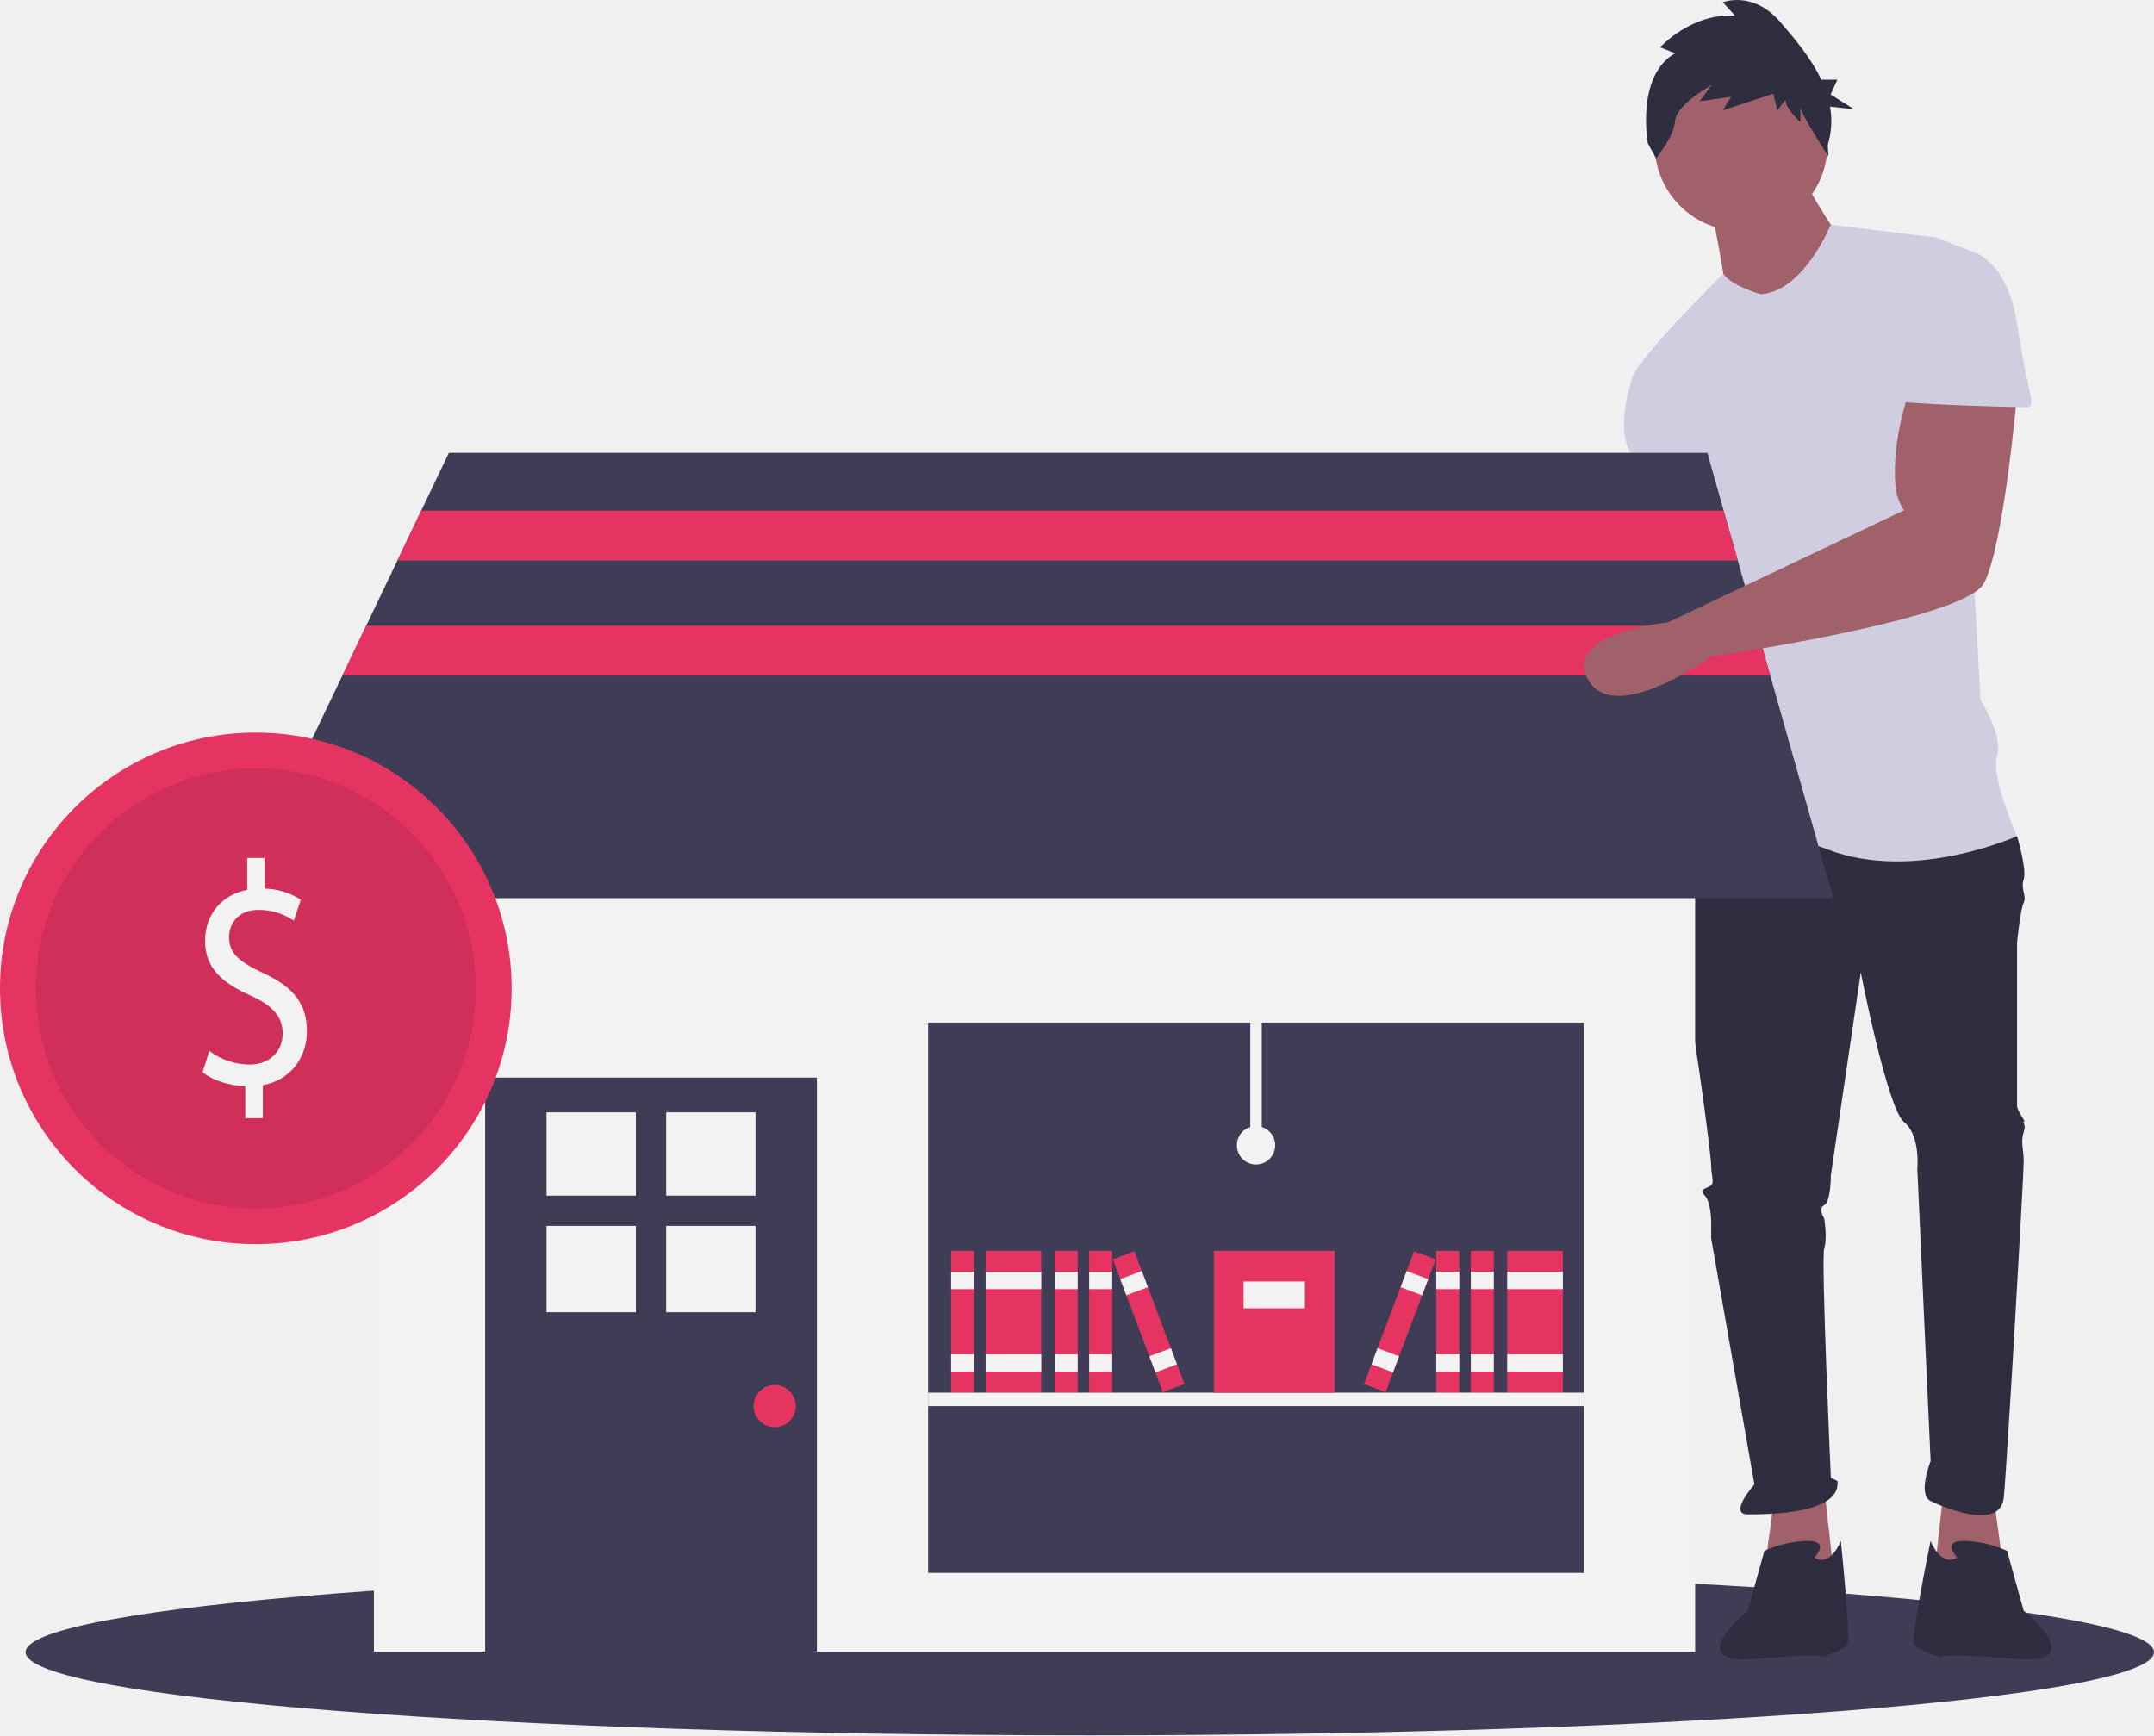
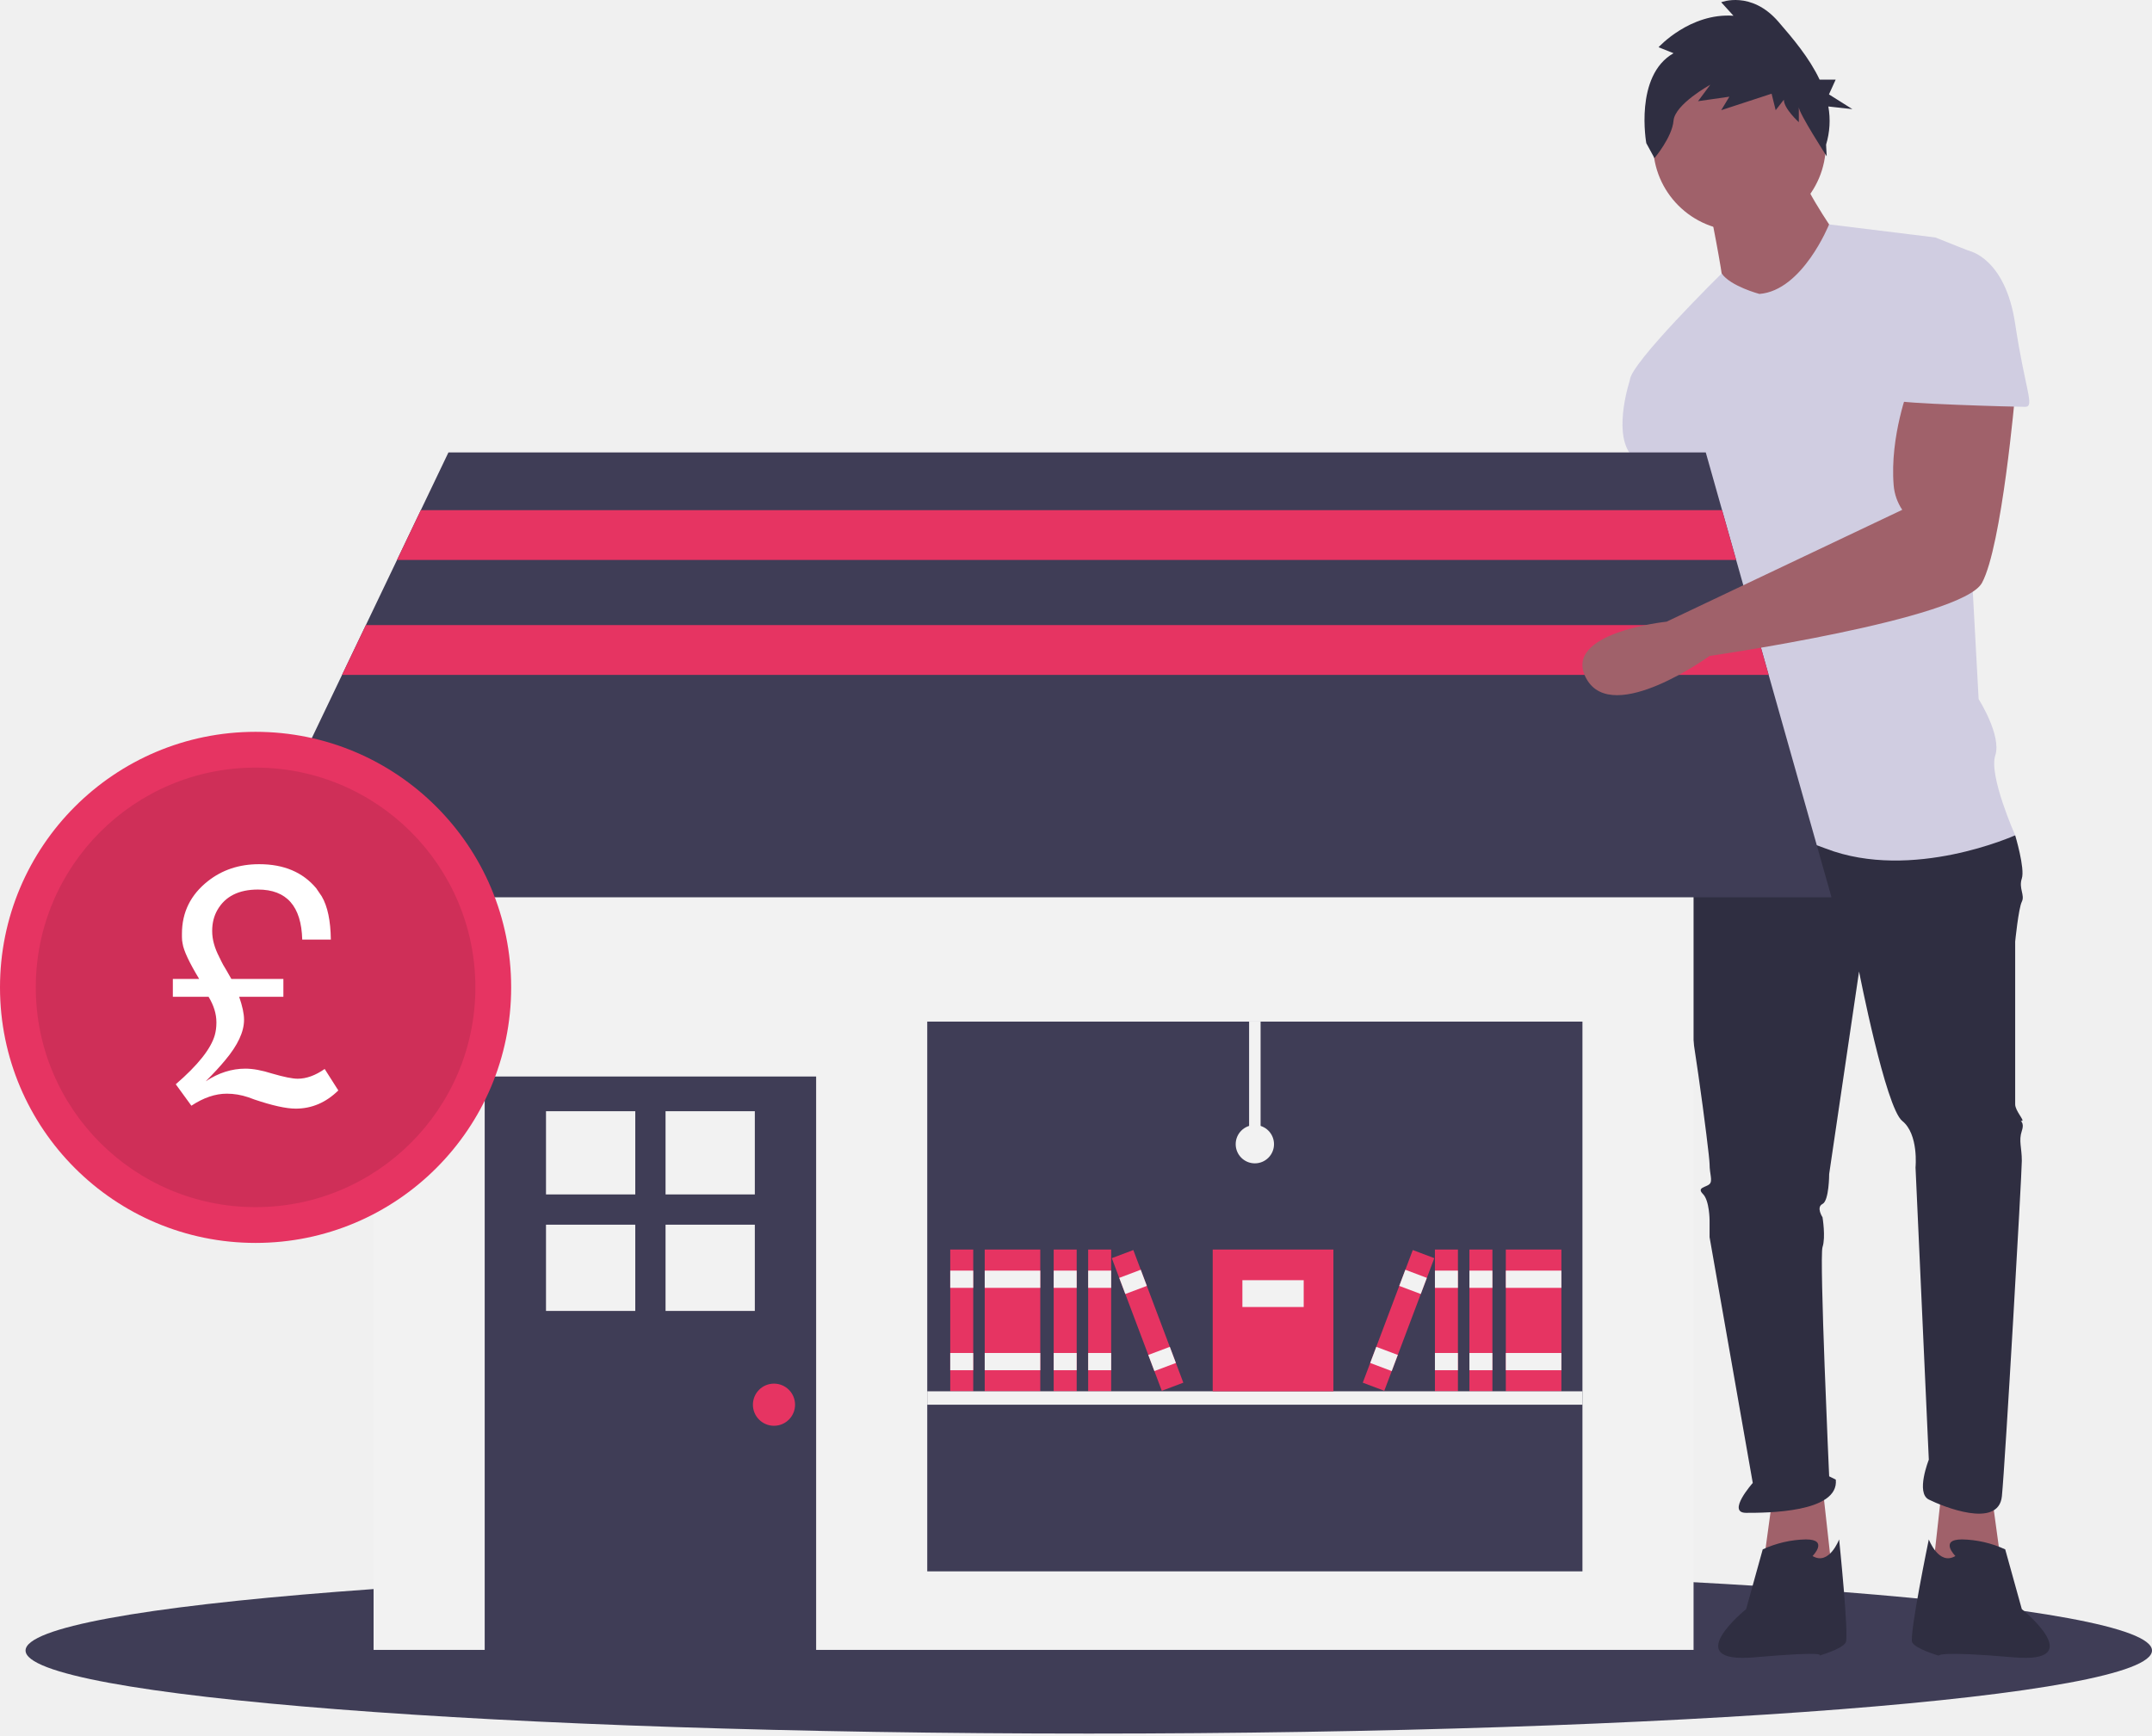
- <svg xmlns="http://www.w3.org/2000/svg" id="b582dbfc-ed60-4217-aa06-1e10ec960023" data-name="Layer 1" width="842" height="678.376" viewBox="0 0 842 678.376">
-   <ellipse cx="426" cy="645.876" rx="416" ry="32.5" fill="#3f3d56" />
-   <polygon points="779.369 585.5 783.268 614.093 755.975 616.692 759.874 581.601 779.369 585.5" fill="#a0616a" />
-   <path d="M829.702,303.812s2.599,35.091,2.599,36.391S814.106,431.18,814.106,431.18s-25.993,49.387,0,48.088,18.195-46.788,18.195-46.788l27.293-75.381-11.697-53.286Z" transform="translate(-179 -110.8118)" fill="#a0616a" />
-   <polygon points="693.591 585.5 689.692 614.093 716.985 616.692 713.086 581.601 693.591 585.5" fill="#a0616a" />
-   <path d="M842.698,428.581l-6.498,9.098s-3.899,38.99,0,51.987,11.697,72.781,11.697,76.68,1.3,6.498,0,7.798-5.199,1.3-2.599,3.899,2.599,10.397,2.599,10.397V594.938l16.896,96.175s-10.397,11.697-2.599,11.697,36.391,0,35.091-12.997l-2.599-1.3s-3.899-85.778-2.599-89.677,0-11.697,0-11.697-2.599-3.899,0-5.199,2.599-11.697,2.599-11.697l11.697-79.28s10.397,53.286,16.896,58.485,5.199,18.195,5.199,18.195l5.199,114.371s-5.199,12.997,0,15.596,27.293,11.697,28.593-1.3,7.798-126.068,7.798-131.266-1.3-7.798,0-11.697-1.3-3.899,0-3.899-2.599-3.899-2.599-6.498V479.268s1.3-12.997,2.599-15.596-1.3-5.199,0-9.098-2.599-16.896-2.599-16.896l-58.485-15.596Z" transform="translate(-179 -110.8118)" fill="#2f2e41" />
-   <path d="M888.187,719.706s6.498-6.498-2.599-6.498a42.303,42.303,0,0,0-16.896,3.899l-6.498,23.394S835.55,761.945,865.442,759.346s25.344-.65,25.344-.65,9.098-2.599,10.397-5.199-2.599-40.29-2.599-40.29S894.685,723.605,888.187,719.706Z" transform="translate(-179 -110.8118)" fill="#2f2e41" />
-   <path d="M944.072,719.706s-6.498-6.498,2.599-6.498a42.303,42.303,0,0,1,16.896,3.899l6.498,23.394s26.643,21.445-3.249,18.845-29.243-.65-29.243-.65-9.098-2.599-10.397-5.199,6.498-40.29,6.498-40.29S937.574,723.605,944.072,719.706Z" transform="translate(-179 -110.8118)" fill="#2f2e41" />
-   <circle cx="680.594" cy="56.536" r="33.791" fill="#a0616a" />
-   <path d="M847.897,192.041s5.199,25.993,5.199,29.892,22.094,15.596,22.094,15.596l24.694-31.192s-15.596-22.094-15.596-27.293Z" transform="translate(-179 -110.8118)" fill="#a0616a" />
-   <path d="M867.392,225.832s-11.328-3.015-14.761-8.006c0,0-35.926,35.299-35.926,41.797l28.593,50.687s0,18.195,2.599,19.495,0,0,0,5.199-7.798,38.99-5.199,44.189,5.199,1.3,2.599,9.098-9.098,49.387-9.098,49.387,23.394-7.798,57.185,5.199,74.081-5.199,74.081-5.199-10.397-23.394-7.798-31.192-6.498-22.094-6.498-22.094l-6.498-119.569s9.098-53.286,2.599-55.886L936.274,203.738l-41.621-5.115S884.288,224.533,867.392,225.832Z" transform="translate(-179 -110.8118)" fill="#d0cde1" />
-   <path d="M829.702,250.526l-12.997,9.098s-6.498,19.495,0,28.593,9.098,22.094,9.098,22.094l25.993-2.599Z" transform="translate(-179 -110.8118)" fill="#d0cde1" />
-   <path d="M833.794,131.636l-5.862-2.347s12.256-13.493,29.308-12.32l-4.796-5.28s11.723-4.693,22.38,7.626c5.602,6.476,12.084,14.089,16.125,22.664h6.277l-2.62,5.769,9.17,5.769-9.412-1.036a31.921,31.921,0,0,1-.89,14.94l.252,4.56s-10.91-16.879-10.91-19.226v5.867s-5.862-5.28-5.862-8.8l-3.197,4.107-1.599-6.453-19.716,6.453,3.197-5.28-12.256,1.76,4.796-6.453s-13.854,7.627-14.387,14.08c-.533,6.453-7.46,14.666-7.46,14.666l-3.197-5.867S818.341,140.435,833.794,131.636Z" transform="translate(-179 -110.8118)" fill="#2f2e41" />
-   <rect x="146.169" y="282.832" width="516.463" height="362.798" fill="#f2f2f2" />
-   <rect x="189.645" y="421.256" width="129.678" height="226.374" fill="#3f3d56" />
-   <rect x="213.632" y="434.837" width="34.932" height="32.563" fill="#f2f2f2" />
-   <rect x="260.405" y="434.837" width="34.932" height="32.563" fill="#f2f2f2" />
-   <rect x="213.632" y="479.241" width="34.932" height="33.748" fill="#f2f2f2" />
-   <rect x="260.405" y="479.241" width="34.932" height="33.748" fill="#f2f2f2" />
-   <circle cx="302.832" cy="549.684" r="8.245" fill="#e63462" />
-   <rect x="362.799" y="399.767" width="256.357" height="215.13" fill="#3f3d56" />
-   <polygon points="716.602 351.134 92.199 351.134 133.831 264.092 143.148 244.603 155.337 219.117 164.654 199.628 175.455 177.051 667.407 177.051 673.786 199.628 679.295 219.117 686.499 244.603 692.008 264.092 716.602 351.134" fill="#3f3d56" />
-   <rect x="371.794" y="488.967" width="8.995" height="55.469" fill="#e63462" />
-   <rect x="371.794" y="497.213" width="8.995" height="6.746" fill="#f2f2f2" />
-   <rect x="371.794" y="529.445" width="8.995" height="6.746" fill="#f2f2f2" />
-   <rect x="385.286" y="488.967" width="21.738" height="55.469" fill="#e63462" />
-   <rect x="385.286" y="497.213" width="21.738" height="6.746" fill="#f2f2f2" />
-   <rect x="385.286" y="529.445" width="21.738" height="6.746" fill="#f2f2f2" />
-   <rect x="412.271" y="488.967" width="8.995" height="55.469" fill="#e63462" />
-   <rect x="412.271" y="497.213" width="8.995" height="6.746" fill="#f2f2f2" />
-   <rect x="412.271" y="529.445" width="8.995" height="6.746" fill="#f2f2f2" />
-   <rect x="425.764" y="488.967" width="8.995" height="55.469" fill="#e63462" />
-   <rect x="425.764" y="497.213" width="8.995" height="6.746" fill="#f2f2f2" />
-   <rect x="425.764" y="529.445" width="8.995" height="6.746" fill="#f2f2f2" />
-   <rect x="623.503" y="599.779" width="8.995" height="55.469" transform="translate(-359.9765 151.0324) rotate(-20.65411)" fill="#e63462" />
-   <rect x="617.819" y="609.06" width="8.995" height="6.746" transform="translate(-355.0227 148.058) rotate(-20.65411)" fill="#f2f2f2" />
-   <rect x="629.188" y="639.221" width="8.995" height="6.746" transform="translate(-364.9303 154.0067) rotate(-20.65411)" fill="#f2f2f2" />
-   <rect x="589.173" y="488.967" width="21.738" height="55.469" fill="#e63462" />
-   <rect x="589.173" y="497.213" width="21.738" height="6.746" fill="#f2f2f2" />
-   <rect x="589.173" y="529.445" width="21.738" height="6.746" fill="#f2f2f2" />
-   <rect x="574.931" y="488.967" width="8.995" height="55.469" fill="#e63462" />
-   <rect x="574.931" y="497.213" width="8.995" height="6.746" fill="#f2f2f2" />
-   <rect x="574.931" y="529.445" width="8.995" height="6.746" fill="#f2f2f2" />
-   <rect x="561.438" y="488.967" width="8.995" height="55.469" fill="#e63462" />
-   <rect x="561.438" y="497.213" width="8.995" height="6.746" fill="#f2f2f2" />
-   <rect x="561.438" y="529.445" width="8.995" height="6.746" fill="#f2f2f2" />
-   <rect x="698.462" y="623.016" width="55.469" height="8.995" transform="translate(-296.1332 974.883) rotate(-69.34589)" fill="#e63462" />
-   <rect x="728.508" y="607.936" width="6.746" height="8.995" transform="translate(-278.3428 970.4412) rotate(-69.34589)" fill="#f2f2f2" />
-   <rect x="717.138" y="638.096" width="6.746" height="8.995" transform="translate(-313.9237 979.3249) rotate(-69.34589)" fill="#f2f2f2" />
-   <rect x="362.799" y="544.437" width="256.357" height="5.247" fill="#f2f2f2" />
-   <rect x="474.487" y="488.967" width="47.224" height="55.469" fill="#e63462" />
-   <rect x="486.105" y="500.961" width="23.987" height="10.494" fill="#f2f2f2" />
-   <rect x="488.729" y="399.767" width="4.497" height="47.973" fill="#f2f2f2" />
-   <circle cx="490.977" cy="447.74" r="7.496" fill="#f2f2f2" />
-   <polygon points="679.295 219.117 155.337 219.117 164.654 199.628 673.786 199.628 679.295 219.117" fill="#e63462" />
-   <polygon points="692.008 264.092 133.831 264.092 143.148 244.603 686.499 244.603 692.008 264.092" fill="#e63462" />
-   <path d="M925.877,262.223s-7.526,19.353-5.954,38.501a20.293,20.293,0,0,0,3.355,9.587h0L831.073,354.085s-41.662,4.313-31.264,22.509,48.088-9.098,48.088-9.098,98.775-14.296,106.573-28.593,12.997-74.081,12.997-74.081Z" transform="translate(-179 -110.8118)" fill="#a0616a" />
-   <path d="M929.776,208.937h19.495s14.296,2.599,18.195,28.593,7.798,32.492,3.899,32.492-50.687-1.3-50.687-2.599S929.776,208.937,929.776,208.937Z" transform="translate(-179 -110.8118)" fill="#d0cde1" />
-   <circle cx="100" cy="386.376" r="100" fill="#e63462" />
-   <circle cx="100" cy="386.376" r="86" opacity="0.1" />
-   <path d="M274.879,547.936V535.419c-6.327-.123-12.873-2.355-16.691-5.453l2.618-8.303a26.681,26.681,0,0,0,15.709,5.329c7.746,0,12.982-5.081,12.982-12.145,0-6.816-4.255-11.03-12.328-14.748-11.128-4.957-18-10.658-18-21.44,0-10.287,6.437-18.094,16.473-19.953V446.188h6.764v12.021A26.543,26.543,0,0,1,296.589,462.547l-2.728,8.18a24.107,24.107,0,0,0-13.746-4.214c-8.4,0-11.564,5.701-11.564,10.658,0,6.444,4.036,9.666,13.528,14.128,11.236,5.205,16.909,11.649,16.909,22.679,0,9.79-6,18.962-17.237,21.068v12.89Z" transform="translate(-179 -110.8118)" fill="#f2f2f2" />
+ <svg xmlns="http://www.w3.org/2000/svg" width="842" height="679" viewBox="0 0 842 679" fill="none">
+   <g clip-path="url(#clip0)">
+     <path d="M426 678.376C655.75 678.376 842 663.826 842 645.876C842 627.927 655.75 613.376 426 613.376C196.25 613.376 10 627.927 10 645.876C10 663.826 196.25 678.376 426 678.376Z" fill="#3F3D56" />
+     <path d="M779.369 585.5L783.268 614.093L755.975 616.692L759.874 581.601L779.369 585.5Z" fill="#A0616A" />
+     <path d="M650.702 193.001C650.702 193.001 653.301 228.092 653.301 229.391C653.301 230.691 635.106 320.368 635.106 320.368C635.106 320.368 609.112 369.755 635.106 368.456C661.099 367.156 653.301 321.668 653.301 321.668L680.594 246.287L668.897 193.001L650.702 193.001Z" fill="#A0616A" />
+     <path d="M693.591 585.5L689.692 614.093L716.985 616.692L713.086 581.601L693.591 585.5Z" fill="#A0616A" />
+     <path d="M663.698 317.769L657.2 326.867C657.2 326.867 653.301 365.857 657.2 378.853C661.099 391.85 668.897 451.635 668.897 455.534C668.897 459.433 670.196 462.032 668.897 463.332C667.597 464.631 663.698 464.631 666.297 467.231C668.897 469.83 668.897 477.628 668.897 477.628V484.126L685.793 580.302C685.793 580.302 675.395 591.999 683.193 591.999C690.991 591.999 719.584 591.999 718.284 579.002L715.685 577.702C715.685 577.702 711.786 491.924 713.085 488.025C714.385 484.126 713.085 476.328 713.085 476.328C713.085 476.328 710.486 472.429 713.085 471.13C715.685 469.83 715.685 459.433 715.685 459.433L727.382 380.153C727.382 380.153 737.779 433.439 744.278 438.638C750.776 443.837 749.476 456.833 749.476 456.833L754.675 571.204C754.675 571.204 749.476 584.201 754.675 586.8C759.874 589.399 781.968 598.497 783.268 585.5C784.567 572.504 791.066 459.433 791.066 454.234C791.066 449.035 789.766 446.436 791.066 442.537C792.365 438.638 789.766 438.638 791.066 438.638C792.365 438.638 788.466 434.739 788.466 432.14V368.456C788.466 368.456 789.766 355.459 791.066 352.86C792.365 350.261 789.766 347.661 791.066 343.762C792.365 339.863 788.466 326.867 788.466 326.867L729.981 311.271L663.698 317.769Z" fill="#2F2E41" />
+     <path d="M709.187 608.894C709.187 608.894 715.685 602.396 706.587 602.396C700.747 602.515 694.994 603.843 689.692 606.295L683.193 629.689C683.193 629.689 656.55 651.134 686.442 648.534C716.335 645.935 711.786 647.884 711.786 647.884C711.786 647.884 720.884 645.285 722.183 642.686C723.483 640.086 719.584 602.396 719.584 602.396C719.584 602.396 715.685 612.793 709.187 608.894Z" fill="#2F2E41" />
+     <path d="M765.072 608.894C765.072 608.894 758.574 602.396 767.672 602.396C773.512 602.515 779.265 603.843 784.567 606.295L791.066 629.689C791.066 629.689 817.709 651.134 787.816 648.534C757.924 645.935 758.574 647.884 758.574 647.884C758.574 647.884 749.476 645.285 748.177 642.686C746.877 640.086 754.675 602.396 754.675 602.396C754.675 602.396 758.574 612.793 765.072 608.894Z" fill="#2F2E41" />
+     <path d="M680.594 90.327C699.256 90.327 714.385 75.198 714.385 56.535C714.385 37.873 699.256 22.744 680.594 22.744C661.931 22.744 646.802 37.873 646.802 56.535C646.802 75.198 661.931 90.327 680.594 90.327Z" fill="#A0616A" />
+     <path d="M668.897 81.229C668.897 81.229 674.096 107.223 674.096 111.122C674.096 115.021 696.19 126.718 696.19 126.718L720.884 95.525C720.884 95.525 705.288 73.431 705.288 68.233L668.897 81.229Z" fill="#A0616A" />
+     <path d="M688.392 115.021C688.392 115.021 677.064 112.006 673.63 107.015C673.63 107.015 637.705 142.314 637.705 148.812L666.298 199.499C666.298 199.499 666.298 217.694 668.897 218.994C671.496 220.294 668.897 218.994 668.897 224.193C668.897 229.391 661.099 263.183 663.698 268.381C666.298 273.58 668.897 269.681 666.298 277.479C663.698 285.277 657.2 326.866 657.2 326.866C657.2 326.866 680.594 319.068 714.385 332.065C748.177 345.062 788.466 326.866 788.466 326.866C788.466 326.866 778.069 303.472 780.668 295.674C783.268 287.876 774.17 273.58 774.17 273.58L767.672 154.011C767.672 154.011 776.769 100.724 770.271 98.125L757.274 92.926L715.654 87.811C715.654 87.811 705.288 113.721 688.392 115.021Z" fill="#D0CDE1" />
+     <path d="M650.702 139.714L637.705 148.812C637.705 148.812 631.207 168.307 637.705 177.405C644.203 186.502 646.803 199.499 646.803 199.499L672.796 196.9L650.702 139.714Z" fill="#D0CDE1" />
+     <path d="M654.794 20.824L648.933 18.477C648.933 18.477 661.189 4.984 678.24 6.158L673.445 0.878C673.445 0.878 685.168 -3.816 695.825 8.504C701.427 14.98 707.909 22.593 711.95 31.168H718.227L715.607 36.937L724.777 42.706L715.365 41.669C716.257 46.65 715.952 51.77 714.475 56.61L714.727 61.169C714.727 61.169 703.818 44.29 703.818 41.943V47.81C703.818 47.81 697.956 42.53 697.956 39.01L694.759 43.117L693.161 36.663L673.445 43.117L676.642 37.837L664.386 39.597L669.182 33.144C669.182 33.144 655.327 40.77 654.794 47.223C654.262 53.676 647.334 61.89 647.334 61.89L644.137 56.023C644.137 56.023 639.341 29.624 654.794 20.824Z" fill="#2F2E41" />
+     <path d="M662.632 282.832H146.169V645.63H662.632V282.832Z" fill="#F2F2F2" />
+     <path d="M319.323 421.256H189.645V647.63H319.323V421.256Z" fill="#3F3D56" />
+     <path d="M248.563 434.837H213.632V467.4H248.563V434.837Z" fill="#F2F2F2" />
+     <path d="M295.336 434.837H260.405V467.4H295.336V434.837Z" fill="#F2F2F2" />
+     <path d="M248.563 479.241H213.632V512.989H248.563V479.241Z" fill="#F2F2F2" />
+     <path d="M295.336 479.241H260.405V512.989H295.336V479.241Z" fill="#F2F2F2" />
+     <path d="M302.832 557.929C307.386 557.929 311.077 554.237 311.077 549.684C311.077 545.13 307.386 541.438 302.832 541.438C298.278 541.438 294.587 545.13 294.587 549.684C294.587 554.237 298.278 557.929 302.832 557.929Z" fill="#E63462" />
+     <path d="M619.156 399.767H362.799V614.897H619.156V399.767Z" fill="#3F3D56" />
+     <path d="M716.602 351.134H92.199L133.831 264.092L143.148 244.603L155.337 219.117L164.654 199.628L175.455 177.051H667.407L673.786 199.628L679.295 219.117L686.499 244.603L692.008 264.092L716.602 351.134Z" fill="#3F3D56" />
+     <path d="M380.789 488.967H371.794V544.436H380.789V488.967Z" fill="#E63462" />
+     <path d="M380.789 497.213H371.794V503.959H380.789V497.213Z" fill="#F2F2F2" />
+     <path d="M380.789 529.445H371.794V536.191H380.789V529.445Z" fill="#F2F2F2" />
+     <path d="M407.024 488.967H385.286V544.436H407.024V488.967Z" fill="#E63462" />
+     <path d="M407.024 497.213H385.286V503.959H407.024V497.213Z" fill="#F2F2F2" />
+     <path d="M407.024 529.445H385.286V536.191H407.024V529.445Z" fill="#F2F2F2" />
+     <path d="M421.266 488.967H412.271V544.436H421.266V488.967Z" fill="#E63462" />
+     <path d="M421.266 497.213H412.271V503.959H421.266V497.213Z" fill="#F2F2F2" />
+     <path d="M421.266 529.445H412.271V536.191H421.266V529.445Z" fill="#F2F2F2" />
+     <path d="M434.759 488.967H425.764V544.436H434.759V488.967Z" fill="#E63462" />
+     <path d="M434.759 497.213H425.764V503.959H434.759V497.213Z" fill="#F2F2F2" />
+     <path d="M434.759 529.445H425.764V536.191H434.759V529.445Z" fill="#F2F2F2" />
+     <path d="M443.427 489.164L435.01 492.336L454.575 544.24L462.992 541.068L443.427 489.164Z" fill="#E63462" />
+     <path d="M446.335 496.879L437.918 500.052L440.298 506.364L448.714 503.192L446.335 496.879Z" fill="#F2F2F2" />
+     <path d="M457.704 527.039L449.287 530.212L451.667 536.525L460.083 533.352L457.704 527.039Z" fill="#F2F2F2" />
+     <path d="M610.911 488.967H589.173V544.436H610.911V488.967Z" fill="#E63462" />
+     <path d="M610.911 497.213H589.173V503.959H610.911V497.213Z" fill="#F2F2F2" />
+     <path d="M610.911 529.445H589.173V536.191H610.911V529.445Z" fill="#F2F2F2" />
+     <path d="M583.926 488.967H574.931V544.436H583.926V488.967Z" fill="#E63462" />
+     <path d="M583.926 497.213H574.931V503.959H583.926V497.213Z" fill="#F2F2F2" />
+     <path d="M583.926 529.445H574.931V536.191H583.926V529.445Z" fill="#F2F2F2" />
+     <path d="M570.433 488.967H561.438V544.436H570.433V488.967Z" fill="#E63462" />
+     <path d="M570.433 497.213H561.438V503.959H570.433V497.213Z" fill="#F2F2F2" />
+     <path d="M570.433 529.445H561.438V536.191H570.433V529.445Z" fill="#F2F2F2" />
+     <path d="M552.77 489.163L533.205 541.067L541.622 544.24L561.187 492.336L552.77 489.163Z" fill="#E63462" />
+     <path d="M549.862 496.879L547.482 503.192L555.899 506.364L558.279 500.052L549.862 496.879Z" fill="#F2F2F2" />
+     <path d="M538.493 527.039L536.113 533.352L544.53 536.525L546.91 530.212L538.493 527.039Z" fill="#F2F2F2" />
+     <path d="M619.156 544.437H362.799V549.684H619.156V544.437Z" fill="#F2F2F2" />
+     <path d="M521.71 488.967H474.487V544.436H521.71V488.967Z" fill="#E63462" />
+     <path d="M510.092 500.961H486.105V511.455H510.092V500.961Z" fill="#F2F2F2" />
+     <path d="M493.226 399.767H488.729V447.74H493.226V399.767Z" fill="#F2F2F2" />
+     <path d="M490.977 455.236C495.117 455.236 498.473 451.88 498.473 447.74C498.473 443.6 495.117 440.244 490.977 440.244C486.838 440.244 483.482 443.6 483.482 447.74C483.482 451.88 486.838 455.236 490.977 455.236Z" fill="#F2F2F2" />
+     <path d="M679.295 219.117H155.337L164.654 199.628H673.786L679.295 219.117Z" fill="#E63462" />
+     <path d="M692.008 264.092H133.831L143.148 244.603H686.499L692.008 264.092Z" fill="#E63462" />
+     <path d="M746.877 151.411C746.877 151.411 739.351 170.764 740.923 189.912C741.21 193.34 742.365 196.639 744.278 199.499V199.499L652.073 243.273C652.073 243.273 610.412 247.587 620.809 265.782C631.206 283.977 668.897 256.684 668.897 256.684C668.897 256.684 767.672 242.388 775.47 228.092C783.268 213.795 788.466 154.011 788.466 154.011L746.877 151.411Z" fill="#A0616A" />
+     <path d="M750.776 98.125H770.271C770.271 98.125 784.567 100.724 788.466 126.718C792.365 152.711 796.264 159.209 792.365 159.209C788.466 159.209 741.678 157.91 741.678 156.61C741.678 155.31 750.776 98.125 750.776 98.125Z" fill="#D0CDE1" />
+     <path d="M100 486.376C155.228 486.376 200 441.605 200 386.376C200 331.148 155.228 286.376 100 286.376C44.772 286.376 0 331.148 0 386.376C0 441.605 44.772 486.376 100 486.376Z" fill="#E63462" />
+     <path opacity="0.1" d="M100 472.376C147.496 472.376 186 433.873 186 386.376C186 338.88 147.496 300.376 100 300.376C52.504 300.376 14 338.88 14 386.376C14 433.873 52.504 472.376 100 472.376Z" fill="black" />
+     <path d="M110.875 383.073V390.068H93.578C94.848 393.714 95.483 396.683 95.483 398.973V399.101C95.483 403.764 93.025 409.022 88.108 414.873C86.157 417.249 83.613 420.005 80.476 423.141C85.479 419.834 90.65 418.18 95.992 418.18C98.96 418.18 102.437 418.817 106.422 420.09C111.086 421.446 114.436 422.124 116.473 422.124C119.865 422.124 123.385 420.852 127.031 418.308L132.373 426.705C127.538 431.454 121.983 433.828 115.708 433.828C111.976 433.828 106.592 432.64 99.555 430.264L97.137 429.375C94.34 428.441 91.541 427.974 88.741 427.974C84.248 427.974 79.627 429.544 74.879 432.683L68.772 424.286C77.421 416.823 82.509 410.42 84.036 405.079C84.46 403.552 84.672 401.941 84.672 400.246C84.672 400.246 84.672 400.204 84.672 400.118V399.99C84.672 396.768 83.654 393.461 81.618 390.068H67.627V383.073H77.93C74.03 376.629 71.868 372.008 71.443 369.211C71.272 368.448 71.187 367.599 71.187 366.664V365.391C71.187 356.996 74.58 350.128 81.365 344.786C86.963 340.377 93.619 338.172 101.333 338.172H101.461C111.044 338.172 118.465 341.31 123.724 347.585L125.886 350.764C128.174 354.664 129.36 360.303 129.446 367.681H118.254C117.915 354.623 112.148 348.094 100.953 348.094C93.407 348.094 88.107 350.765 85.053 356.106C83.697 358.482 83.019 361.196 83.019 364.25V364.374C83.019 367.599 83.952 370.991 85.818 374.552V374.68L85.946 374.805C86.285 375.568 86.751 376.501 87.343 377.603L88.488 379.513L90.522 383.073H110.875Z" fill="white" />
+   </g>
+   <defs>
+     <clipPath id="clip0">
+       <rect width="842" height="678.376" fill="white" />
+     </clipPath>
+   </defs>
</svg>
